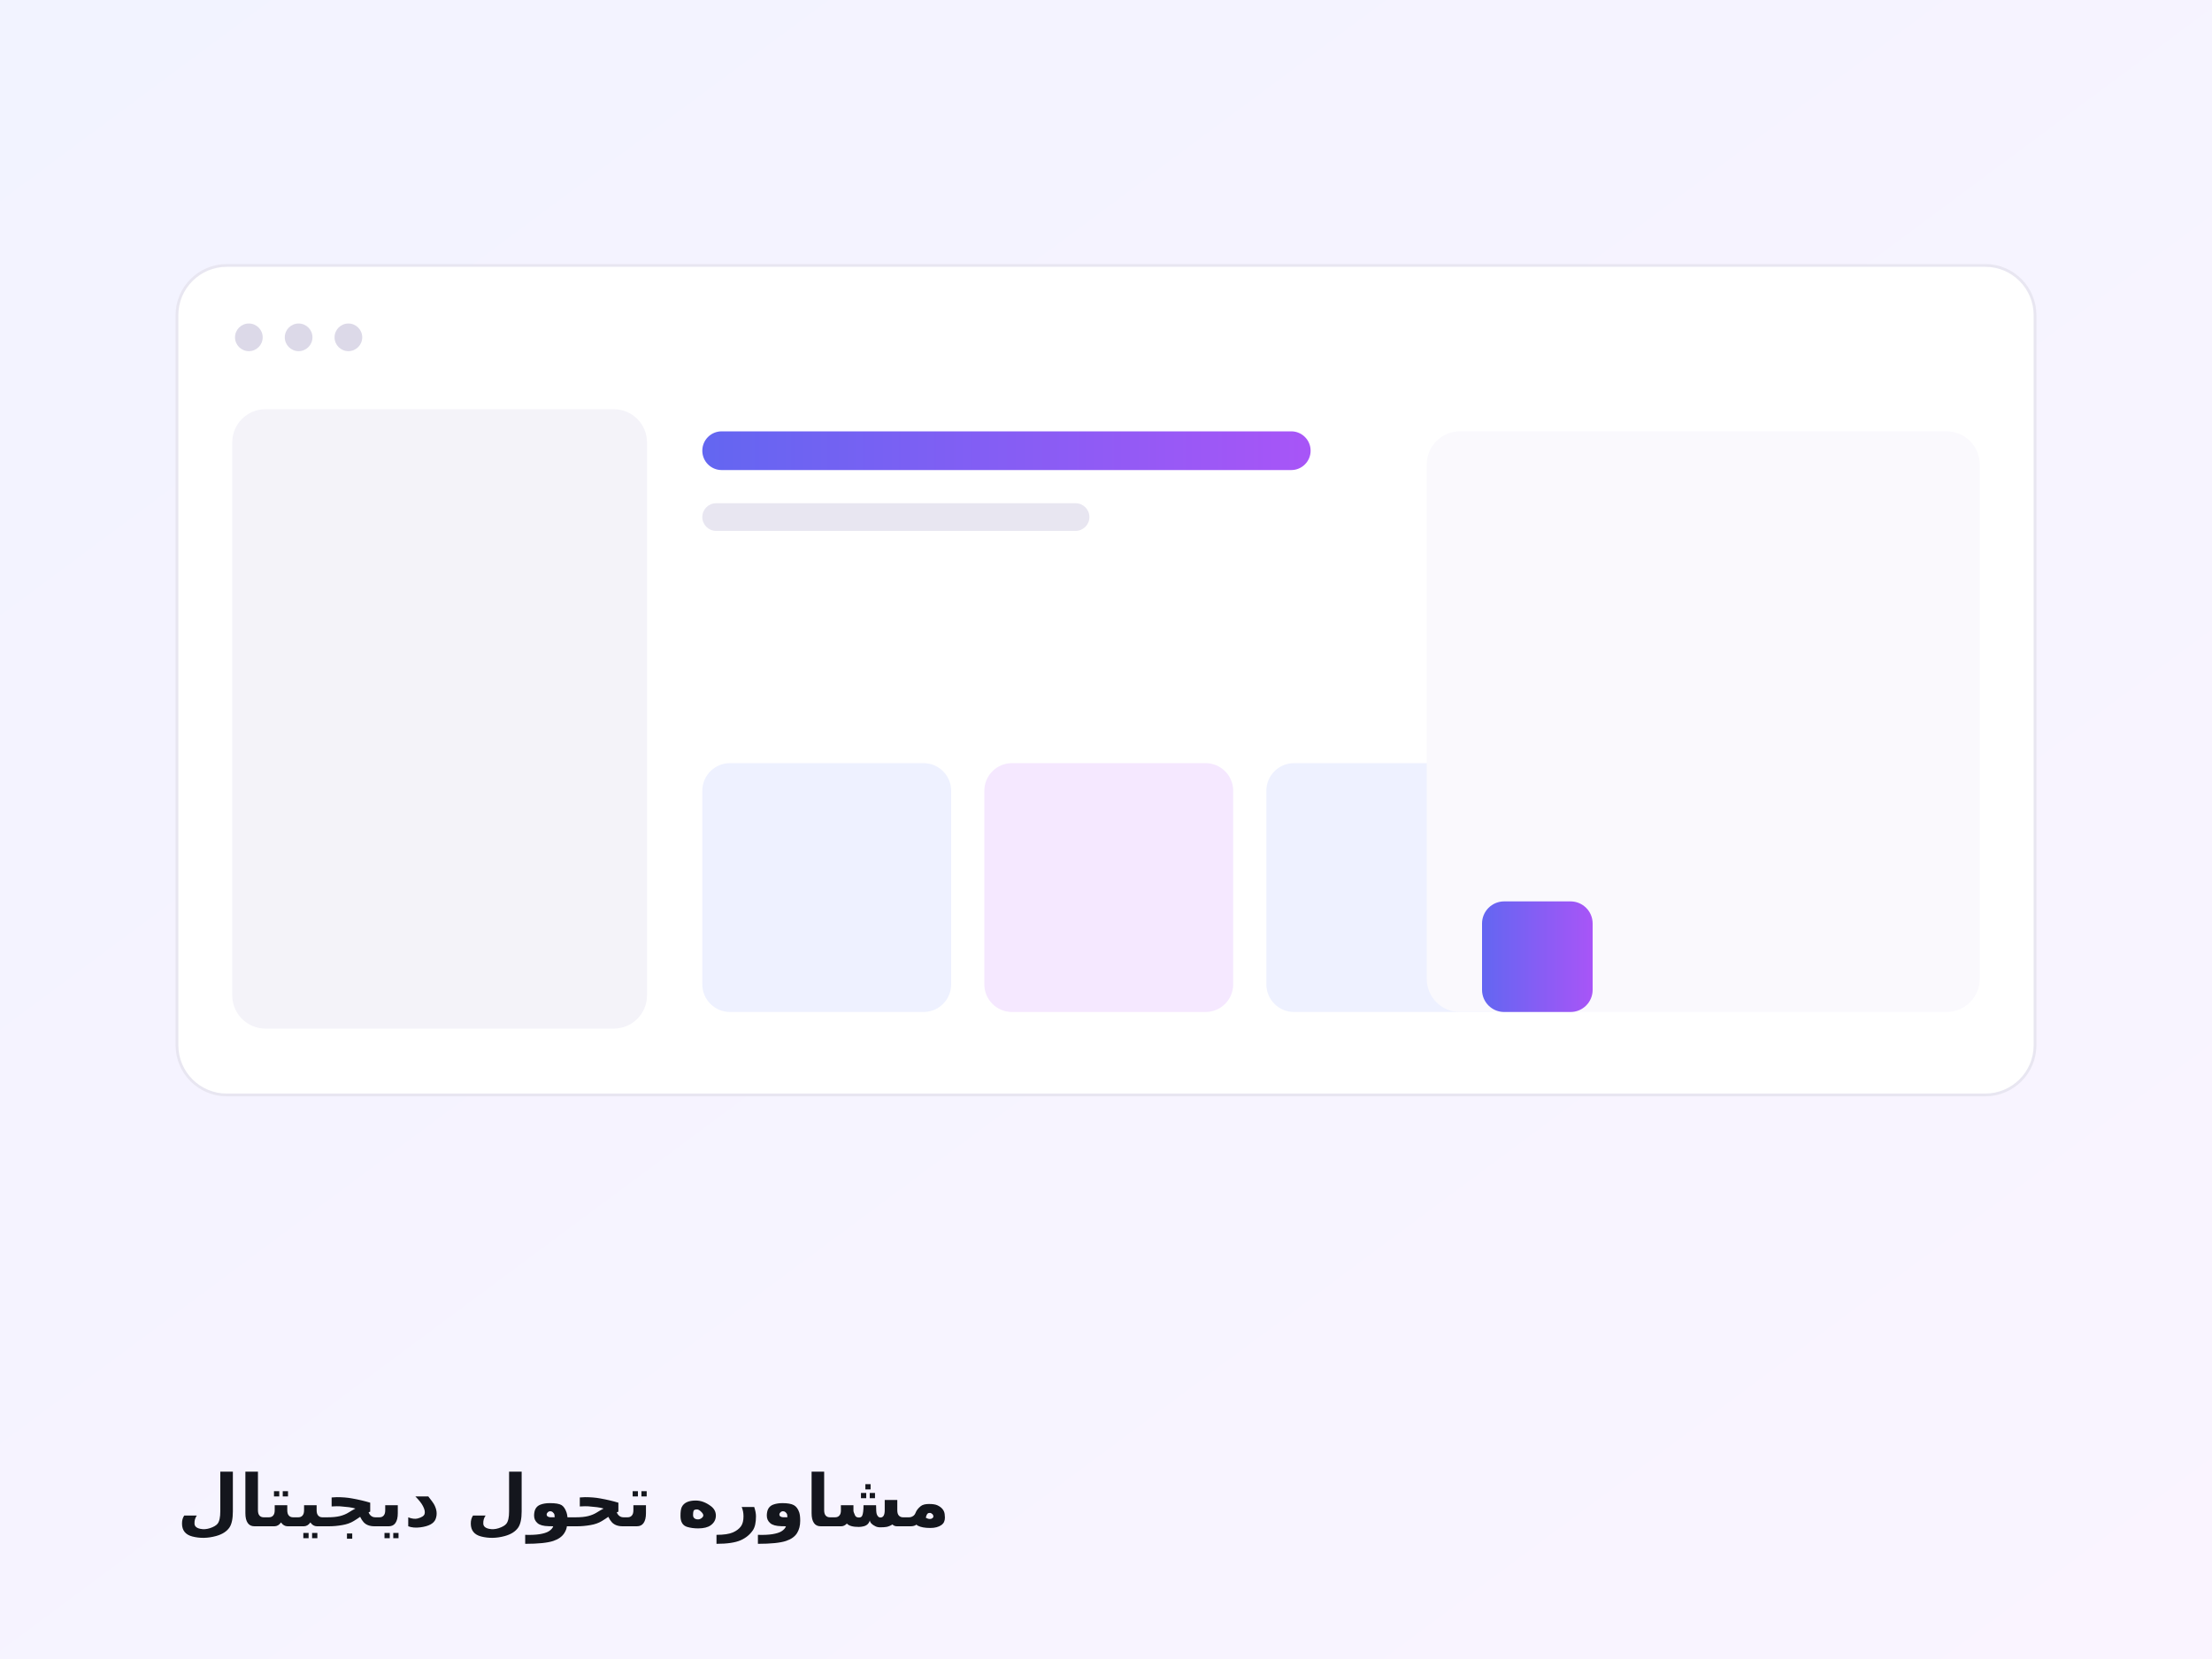
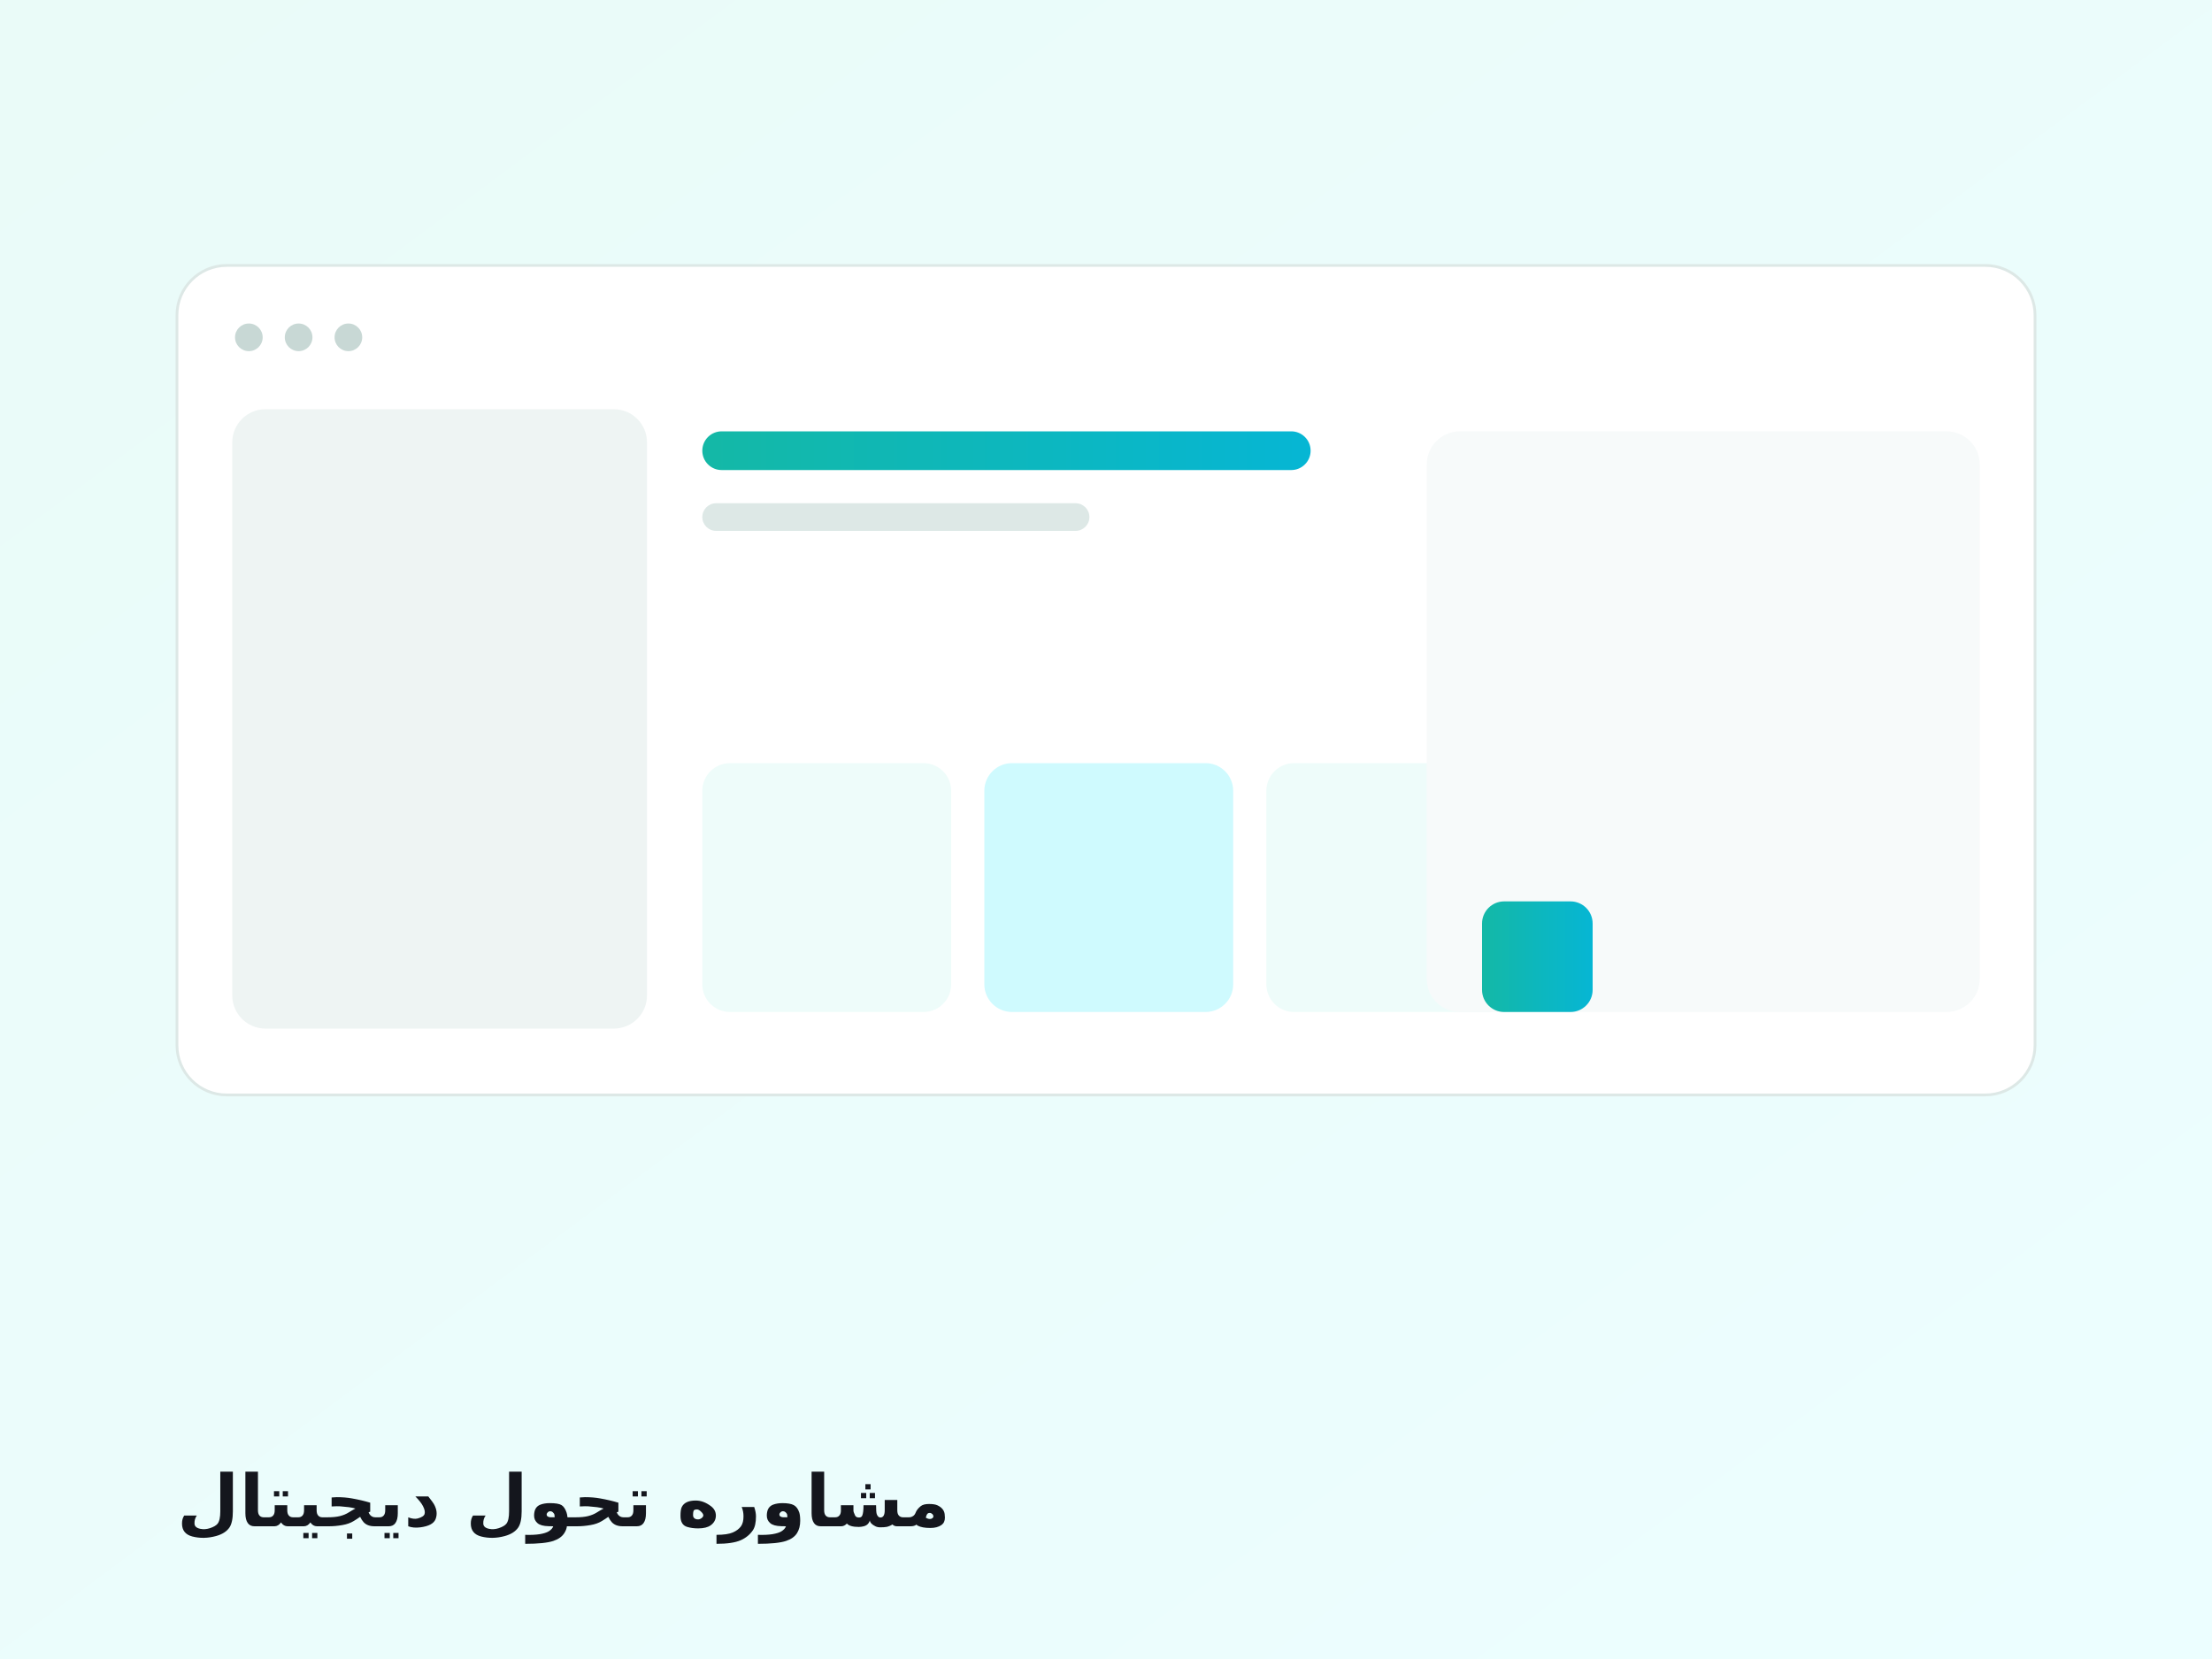
<svg xmlns="http://www.w3.org/2000/svg" width="800" height="600" viewBox="0 0 800 600" role="img" aria-label="مشاوره تحول دیجیتال">
  <defs>
    <linearGradient id="bg124cbc" x1="0" y1="0" x2="1" y2="1">
-       <stop offset="0" stop-color="#f2f3ff" />
-       <stop offset="1" stop-color="#faf4ff" />
+       <stop offset="0" stop-color="#eafbf8" />
+       <stop offset="1" stop-color="#ecfeff" />
    </linearGradient>
    <linearGradient id="ac124cbc" x1="0" y1="0" x2="1" y2="0">
-       <stop offset="0" stop-color="#6366f1" />
-       <stop offset="1" stop-color="#a855f7" />
+       <stop offset="0" stop-color="#14b8a6" />
+       <stop offset="1" stop-color="#06b6d4" />
    </linearGradient>
  </defs>
  <rect width="800" height="600" fill="url(#bg124cbc)" />
  <g transform="translate(64 96)">
-     <rect width="672" height="300" rx="18" fill="#ffffff" stroke="#e8e6f1" />
-     <circle cx="26" cy="26" r="5" fill="#dcd9e8" />
-     <circle cx="44" cy="26" r="5" fill="#dcd9e8" />
-     <circle cx="62" cy="26" r="5" fill="#dcd9e8" />
-     <rect x="20" y="52" width="150" height="224" rx="12" fill="#f4f3f9" />
+     <rect width="672" height="300" rx="18" fill="#ffffff" stroke="#dde8e6" />
+     <circle cx="26" cy="26" r="5" fill="#c8d8d5" />
+     <circle cx="44" cy="26" r="5" fill="#c8d8d5" />
+     <circle cx="62" cy="26" r="5" fill="#c8d8d5" />
+     <rect x="20" y="52" width="150" height="224" rx="12" fill="#eef4f3" />
    <rect x="190" y="60" width="220" height="14" rx="7" fill="url(#ac124cbc)" />
-     <rect x="190" y="86" width="140" height="10" rx="5" fill="#e8e6f1" />
-     <rect x="190" y="180" width="90" height="90" rx="10" fill="#eef1ff" />
-     <rect x="292" y="180" width="90" height="90" rx="10" fill="#f5e8ff" />
-     <rect x="394" y="180" width="90" height="90" rx="10" fill="#eef1ff" />
-     <rect x="452" y="60" width="200" height="210" rx="12" fill="#faf9fd" />
+     <rect x="190" y="86" width="140" height="10" rx="5" fill="#dde8e6" />
+     <rect x="190" y="180" width="90" height="90" rx="10" fill="#eefcfa" />
+     <rect x="292" y="180" width="90" height="90" rx="10" fill="#cffafe" />
+     <rect x="394" y="180" width="90" height="90" rx="10" fill="#eefcfa" />
+     <rect x="452" y="60" width="200" height="210" rx="12" fill="#f7fafa" />
    <rect x="472" y="230" width="40" height="40" rx="8" fill="url(#ac124cbc)" />
  </g>
  <text x="8%" y="552" fill="#14161d" font-family="Vazirmatn, Tahoma, sans-serif" font-size="26" font-weight="700">مشاوره تحول دیجیتال</text>
</svg>
